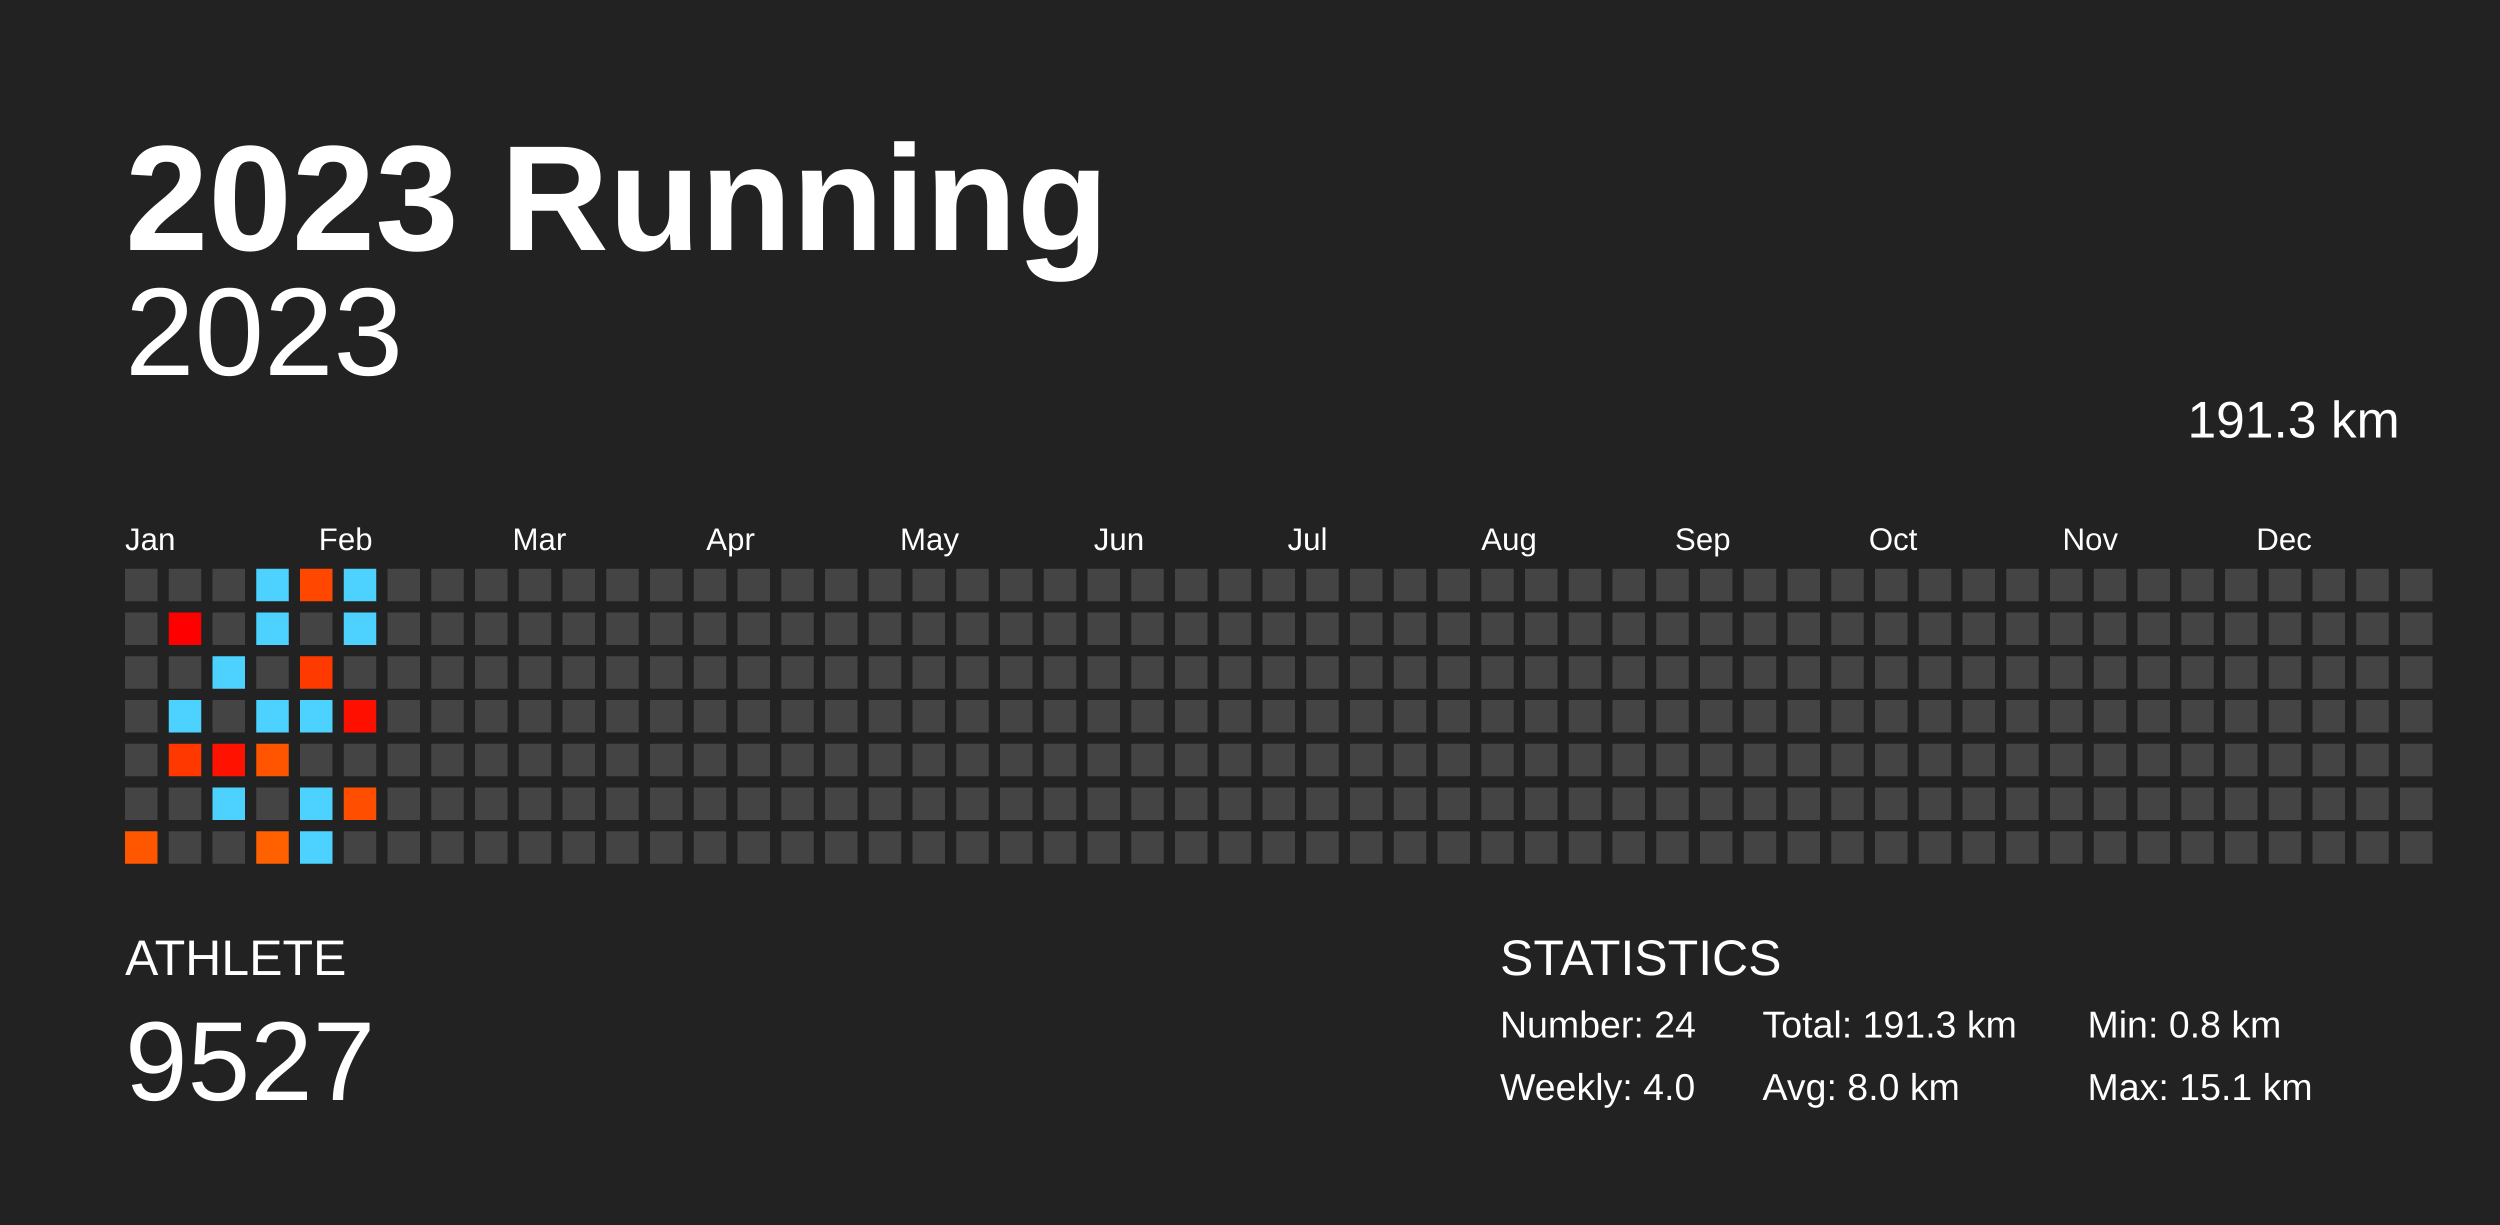
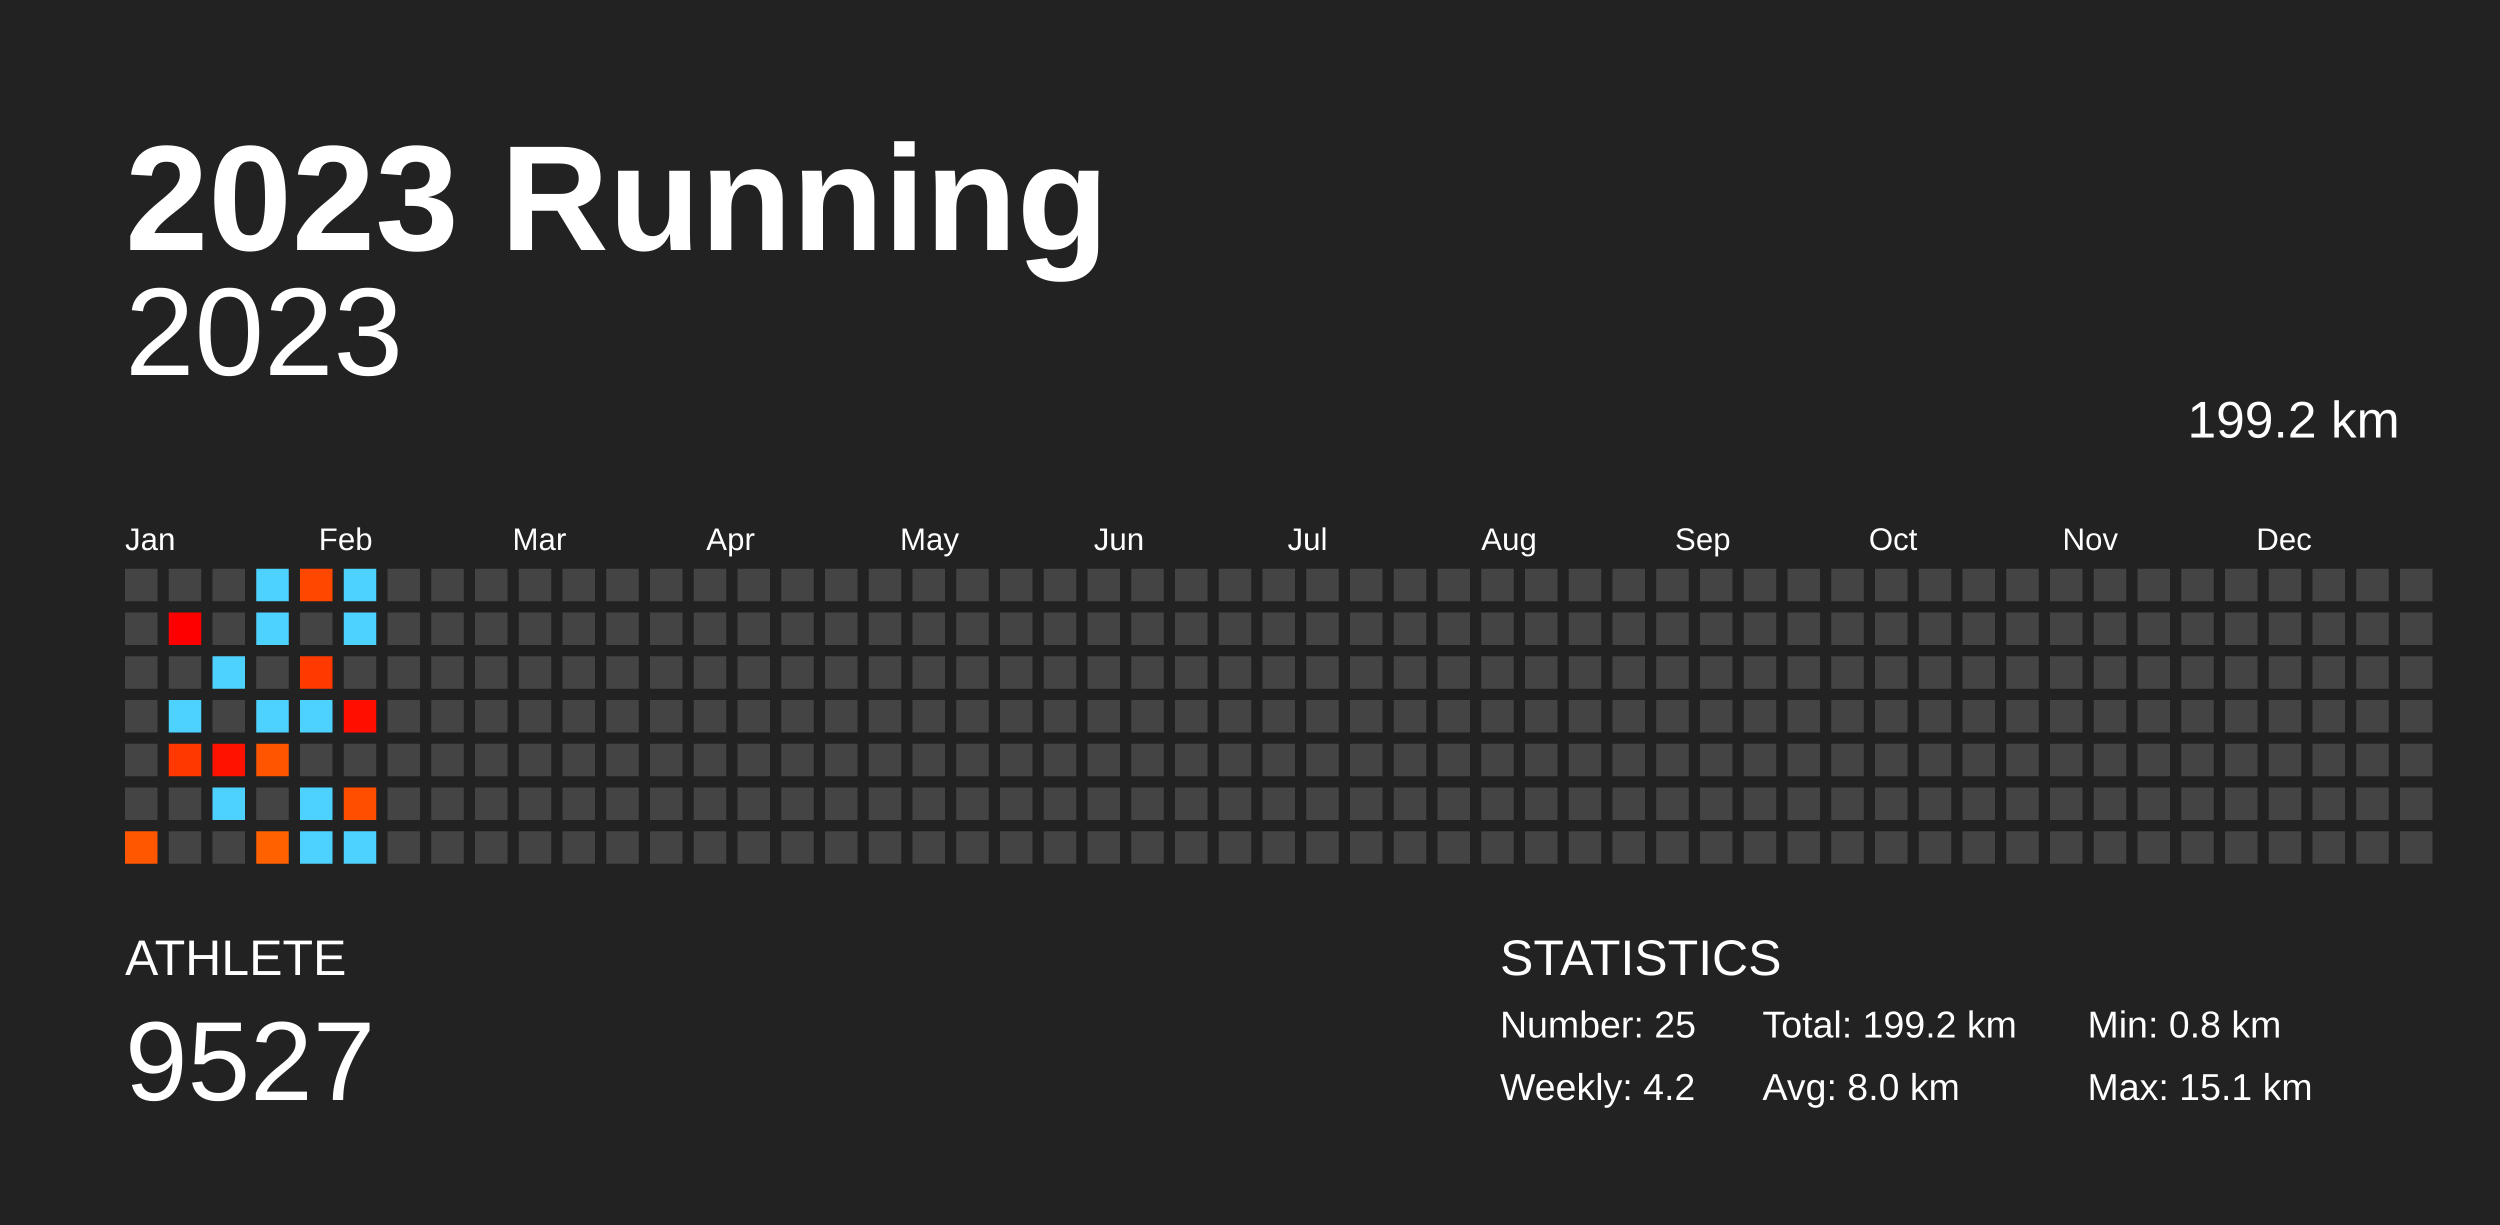
<svg xmlns="http://www.w3.org/2000/svg" baseProfile="full" height="98mm" version="1.1" viewBox="0,0,200,98" width="200mm">
  <defs />
  <rect fill="#222222" height="98" width="200" x="0" y="0" />
  <text fill="#FFFFFF" style="font-size:12px; font-family:Arial; font-weight:bold;" x="10" y="20">2023 Running</text>
  <text fill="#FFFFFF" style="font-size:4px; font-family:Arial" x="10" y="78">ATHLETE</text>
  <text fill="#FFFFFF" style="font-size:9px; font-family:Arial" x="10" y="88">9527</text>
  <text fill="#FFFFFF" style="font-size:4px; font-family:Arial" x="120" y="78">STATISTICS</text>
-   <text fill="#FFFFFF" style="font-size:3px; font-family:Arial" x="120" y="83">Number: 24</text>
-   <text fill="#FFFFFF" style="font-size:3px; font-family:Arial" x="120" y="88">Weekly: 4.0</text>
-   <text fill="#FFFFFF" style="font-size:3px; font-family:Arial" x="141" y="83">Total: 191.3 km</text>
+   <text fill="#FFFFFF" style="font-size:3px; font-family:Arial" x="120" y="83">Number: 25</text>
+   <text fill="#FFFFFF" style="font-size:3px; font-family:Arial" x="120" y="88">Weekly: 4.2</text>
+   <text fill="#FFFFFF" style="font-size:3px; font-family:Arial" x="141" y="83">Total: 199.2 km</text>
  <text fill="#FFFFFF" style="font-size:3px; font-family:Arial" x="141" y="88">Avg: 8.0 km</text>
  <text fill="#FFFFFF" style="font-size:3px; font-family:Arial" x="167" y="83">Min: 0.8 km</text>
  <text fill="#FFFFFF" style="font-size:3px; font-family:Arial" x="167" y="88">Max: 15.1 km</text>
  <text alignment-baseline="hanging" fill="#FFFFFF" style="font-size:10.0px; font-family:Arial;" x="10" y="30">2023</text>
-   <text alignment-baseline="hanging" fill="#FFFFFF" style="font-size:4.125px; font-family:Arial;" x="175" y="35">191.3 km</text>
+   <text alignment-baseline="hanging" fill="#FFFFFF" style="font-size:4.125px; font-family:Arial;" x="175" y="35">199.2 km</text>
  <text fill="#FFFFFF" style="font-size:2.5px; font-family:Arial" x="10.0" y="44">Jan</text>
  <text fill="#FFFFFF" style="font-size:2.5px; font-family:Arial" x="25.5" y="44">Feb</text>
  <text fill="#FFFFFF" style="font-size:2.5px; font-family:Arial" x="41.0" y="44">Mar</text>
  <text fill="#FFFFFF" style="font-size:2.5px; font-family:Arial" x="56.5" y="44">Apr</text>
  <text fill="#FFFFFF" style="font-size:2.5px; font-family:Arial" x="72.0" y="44">May</text>
  <text fill="#FFFFFF" style="font-size:2.5px; font-family:Arial" x="87.5" y="44">Jun</text>
  <text fill="#FFFFFF" style="font-size:2.5px; font-family:Arial" x="103.0" y="44">Jul</text>
  <text fill="#FFFFFF" style="font-size:2.5px; font-family:Arial" x="118.5" y="44">Aug</text>
  <text fill="#FFFFFF" style="font-size:2.5px; font-family:Arial" x="134.0" y="44">Sep</text>
  <text fill="#FFFFFF" style="font-size:2.5px; font-family:Arial" x="149.5" y="44">Oct</text>
  <text fill="#FFFFFF" style="font-size:2.5px; font-family:Arial" x="165.0" y="44">Nov</text>
  <text fill="#FFFFFF" style="font-size:2.5px; font-family:Arial" x="180.5" y="44">Dec</text>
  <rect fill="#444444" height="2.6" width="2.6" x="10.0" y="45.5" />
  <rect fill="#444444" height="2.6" width="2.6" x="10.0" y="49.0" />
  <rect fill="#444444" height="2.6" width="2.6" x="10.0" y="52.5" />
  <rect fill="#444444" height="2.6" width="2.6" x="10.0" y="56.0" />
  <rect fill="#444444" height="2.6" width="2.6" x="10.0" y="59.5" />
  <rect fill="#444444" height="2.6" width="2.6" x="10.0" y="63.0" />
  <rect fill="#ff5600" height="2.6" width="2.6" x="10.0" y="66.5" />
  <rect fill="#444444" height="2.6" width="2.6" x="13.5" y="45.5" />
  <rect fill="#ff0000" height="2.6" width="2.6" x="13.5" y="49.0" />
  <rect fill="#444444" height="2.6" width="2.6" x="13.5" y="52.5" />
  <rect fill="#4dd2ff" height="2.6" width="2.6" x="13.5" y="56.0" />
  <rect fill="#ff3800" height="2.6" width="2.6" x="13.5" y="59.5" />
  <rect fill="#444444" height="2.6" width="2.6" x="13.5" y="63.0" />
  <rect fill="#444444" height="2.6" width="2.6" x="13.5" y="66.5" />
  <rect fill="#444444" height="2.6" width="2.6" x="17.0" y="45.5" />
  <rect fill="#444444" height="2.6" width="2.6" x="17.0" y="49.0" />
  <rect fill="#4dd2ff" height="2.6" width="2.6" x="17.0" y="52.5" />
  <rect fill="#444444" height="2.6" width="2.6" x="17.0" y="56.0" />
  <rect fill="#ff1300" height="2.6" width="2.6" x="17.0" y="59.5" />
  <rect fill="#4dd2ff" height="2.6" width="2.6" x="17.0" y="63.0" />
  <rect fill="#444444" height="2.6" width="2.6" x="17.0" y="66.5" />
  <rect fill="#4dd2ff" height="2.6" width="2.6" x="20.5" y="45.5" />
  <rect fill="#4dd2ff" height="2.6" width="2.6" x="20.5" y="49.0" />
  <rect fill="#444444" height="2.6" width="2.6" x="20.5" y="52.5" />
  <rect fill="#4dd2ff" height="2.6" width="2.6" x="20.5" y="56.0" />
  <rect fill="#ff5500" height="2.6" width="2.6" x="20.5" y="59.5" />
  <rect fill="#444444" height="2.6" width="2.6" x="20.5" y="63.0" />
  <rect fill="#ff6000" height="2.6" width="2.6" x="20.5" y="66.5" />
  <rect fill="#ff4700" height="2.6" width="2.6" x="24.0" y="45.5" />
  <rect fill="#444444" height="2.6" width="2.6" x="24.0" y="49.0" />
  <rect fill="#ff3a00" height="2.6" width="2.6" x="24.0" y="52.5" />
  <rect fill="#4dd2ff" height="2.6" width="2.6" x="24.0" y="56.0" />
  <rect fill="#444444" height="2.6" width="2.6" x="24.0" y="59.5" />
  <rect fill="#4dd2ff" height="2.6" width="2.6" x="24.0" y="63.0" />
  <rect fill="#4dd2ff" height="2.6" width="2.6" x="24.0" y="66.5" />
  <rect fill="#4dd2ff" height="2.6" width="2.6" x="27.5" y="45.5" />
  <rect fill="#4dd2ff" height="2.6" width="2.6" x="27.5" y="49.0" />
  <rect fill="#444444" height="2.6" width="2.6" x="27.5" y="52.5" />
  <rect fill="#ff0f00" height="2.6" width="2.6" x="27.5" y="56.0" />
  <rect fill="#444444" height="2.6" width="2.6" x="27.5" y="59.5" />
  <rect fill="#ff4e00" height="2.6" width="2.6" x="27.5" y="63.0" />
-   <rect fill="#444444" height="2.6" width="2.6" x="27.5" y="66.5" />
+   <rect fill="#4dd2ff" height="2.6" width="2.6" x="27.5" y="66.5" />
  <rect fill="#444444" height="2.6" width="2.6" x="31.0" y="45.5" />
  <rect fill="#444444" height="2.6" width="2.6" x="31.0" y="49.0" />
  <rect fill="#444444" height="2.6" width="2.6" x="31.0" y="52.5" />
  <rect fill="#444444" height="2.6" width="2.6" x="31.0" y="56.0" />
  <rect fill="#444444" height="2.6" width="2.6" x="31.0" y="59.5" />
  <rect fill="#444444" height="2.6" width="2.6" x="31.0" y="63.0" />
  <rect fill="#444444" height="2.6" width="2.6" x="31.0" y="66.5" />
  <rect fill="#444444" height="2.6" width="2.6" x="34.5" y="45.5" />
  <rect fill="#444444" height="2.6" width="2.6" x="34.5" y="49.0" />
  <rect fill="#444444" height="2.6" width="2.6" x="34.5" y="52.5" />
  <rect fill="#444444" height="2.6" width="2.6" x="34.5" y="56.0" />
  <rect fill="#444444" height="2.6" width="2.6" x="34.5" y="59.5" />
  <rect fill="#444444" height="2.6" width="2.6" x="34.5" y="63.0" />
  <rect fill="#444444" height="2.6" width="2.6" x="34.5" y="66.5" />
  <rect fill="#444444" height="2.6" width="2.6" x="38.0" y="45.5" />
  <rect fill="#444444" height="2.6" width="2.6" x="38.0" y="49.0" />
  <rect fill="#444444" height="2.6" width="2.6" x="38.0" y="52.5" />
  <rect fill="#444444" height="2.6" width="2.6" x="38.0" y="56.0" />
  <rect fill="#444444" height="2.6" width="2.6" x="38.0" y="59.5" />
  <rect fill="#444444" height="2.6" width="2.6" x="38.0" y="63.0" />
  <rect fill="#444444" height="2.6" width="2.6" x="38.0" y="66.5" />
  <rect fill="#444444" height="2.6" width="2.6" x="41.5" y="45.5" />
  <rect fill="#444444" height="2.6" width="2.6" x="41.5" y="49.0" />
  <rect fill="#444444" height="2.6" width="2.6" x="41.5" y="52.5" />
  <rect fill="#444444" height="2.6" width="2.6" x="41.5" y="56.0" />
  <rect fill="#444444" height="2.6" width="2.6" x="41.5" y="59.5" />
  <rect fill="#444444" height="2.6" width="2.6" x="41.5" y="63.0" />
  <rect fill="#444444" height="2.6" width="2.6" x="41.5" y="66.5" />
  <rect fill="#444444" height="2.6" width="2.6" x="45.0" y="45.5" />
  <rect fill="#444444" height="2.6" width="2.6" x="45.0" y="49.0" />
  <rect fill="#444444" height="2.6" width="2.6" x="45.0" y="52.5" />
  <rect fill="#444444" height="2.6" width="2.6" x="45.0" y="56.0" />
  <rect fill="#444444" height="2.6" width="2.6" x="45.0" y="59.5" />
  <rect fill="#444444" height="2.6" width="2.6" x="45.0" y="63.0" />
  <rect fill="#444444" height="2.6" width="2.6" x="45.0" y="66.5" />
  <rect fill="#444444" height="2.6" width="2.6" x="48.5" y="45.5" />
  <rect fill="#444444" height="2.6" width="2.6" x="48.5" y="49.0" />
  <rect fill="#444444" height="2.6" width="2.6" x="48.5" y="52.5" />
  <rect fill="#444444" height="2.6" width="2.6" x="48.5" y="56.0" />
  <rect fill="#444444" height="2.6" width="2.6" x="48.5" y="59.5" />
  <rect fill="#444444" height="2.6" width="2.6" x="48.5" y="63.0" />
  <rect fill="#444444" height="2.6" width="2.6" x="48.5" y="66.5" />
  <rect fill="#444444" height="2.6" width="2.6" x="52.0" y="45.5" />
  <rect fill="#444444" height="2.6" width="2.6" x="52.0" y="49.0" />
  <rect fill="#444444" height="2.6" width="2.6" x="52.0" y="52.5" />
  <rect fill="#444444" height="2.6" width="2.6" x="52.0" y="56.0" />
  <rect fill="#444444" height="2.6" width="2.6" x="52.0" y="59.5" />
  <rect fill="#444444" height="2.6" width="2.6" x="52.0" y="63.0" />
  <rect fill="#444444" height="2.6" width="2.6" x="52.0" y="66.5" />
  <rect fill="#444444" height="2.6" width="2.6" x="55.5" y="45.5" />
  <rect fill="#444444" height="2.6" width="2.6" x="55.5" y="49.0" />
  <rect fill="#444444" height="2.6" width="2.6" x="55.5" y="52.5" />
  <rect fill="#444444" height="2.6" width="2.6" x="55.5" y="56.0" />
  <rect fill="#444444" height="2.6" width="2.6" x="55.5" y="59.5" />
  <rect fill="#444444" height="2.6" width="2.6" x="55.5" y="63.0" />
  <rect fill="#444444" height="2.6" width="2.6" x="55.5" y="66.5" />
  <rect fill="#444444" height="2.6" width="2.6" x="59.0" y="45.5" />
  <rect fill="#444444" height="2.6" width="2.6" x="59.0" y="49.0" />
  <rect fill="#444444" height="2.6" width="2.6" x="59.0" y="52.5" />
  <rect fill="#444444" height="2.6" width="2.6" x="59.0" y="56.0" />
  <rect fill="#444444" height="2.6" width="2.6" x="59.0" y="59.5" />
  <rect fill="#444444" height="2.6" width="2.6" x="59.0" y="63.0" />
  <rect fill="#444444" height="2.6" width="2.6" x="59.0" y="66.5" />
  <rect fill="#444444" height="2.6" width="2.6" x="62.5" y="45.5" />
  <rect fill="#444444" height="2.6" width="2.6" x="62.5" y="49.0" />
  <rect fill="#444444" height="2.6" width="2.6" x="62.5" y="52.5" />
  <rect fill="#444444" height="2.6" width="2.6" x="62.5" y="56.0" />
  <rect fill="#444444" height="2.6" width="2.6" x="62.5" y="59.5" />
  <rect fill="#444444" height="2.6" width="2.6" x="62.5" y="63.0" />
  <rect fill="#444444" height="2.6" width="2.6" x="62.5" y="66.5" />
  <rect fill="#444444" height="2.6" width="2.6" x="66.0" y="45.5" />
  <rect fill="#444444" height="2.6" width="2.6" x="66.0" y="49.0" />
  <rect fill="#444444" height="2.6" width="2.6" x="66.0" y="52.5" />
  <rect fill="#444444" height="2.6" width="2.6" x="66.0" y="56.0" />
  <rect fill="#444444" height="2.6" width="2.6" x="66.0" y="59.5" />
  <rect fill="#444444" height="2.6" width="2.6" x="66.0" y="63.0" />
  <rect fill="#444444" height="2.6" width="2.6" x="66.0" y="66.5" />
  <rect fill="#444444" height="2.6" width="2.6" x="69.5" y="45.5" />
  <rect fill="#444444" height="2.6" width="2.6" x="69.5" y="49.0" />
  <rect fill="#444444" height="2.6" width="2.6" x="69.5" y="52.5" />
  <rect fill="#444444" height="2.6" width="2.6" x="69.5" y="56.0" />
  <rect fill="#444444" height="2.6" width="2.6" x="69.5" y="59.5" />
  <rect fill="#444444" height="2.6" width="2.6" x="69.5" y="63.0" />
  <rect fill="#444444" height="2.6" width="2.6" x="69.5" y="66.5" />
  <rect fill="#444444" height="2.6" width="2.6" x="73.0" y="45.5" />
  <rect fill="#444444" height="2.6" width="2.6" x="73.0" y="49.0" />
  <rect fill="#444444" height="2.6" width="2.6" x="73.0" y="52.5" />
  <rect fill="#444444" height="2.6" width="2.6" x="73.0" y="56.0" />
  <rect fill="#444444" height="2.6" width="2.6" x="73.0" y="59.5" />
  <rect fill="#444444" height="2.6" width="2.6" x="73.0" y="63.0" />
  <rect fill="#444444" height="2.6" width="2.6" x="73.0" y="66.5" />
  <rect fill="#444444" height="2.6" width="2.6" x="76.5" y="45.5" />
  <rect fill="#444444" height="2.6" width="2.6" x="76.5" y="49.0" />
  <rect fill="#444444" height="2.6" width="2.6" x="76.5" y="52.5" />
  <rect fill="#444444" height="2.6" width="2.6" x="76.5" y="56.0" />
  <rect fill="#444444" height="2.6" width="2.6" x="76.5" y="59.5" />
  <rect fill="#444444" height="2.6" width="2.6" x="76.5" y="63.0" />
  <rect fill="#444444" height="2.6" width="2.6" x="76.5" y="66.5" />
  <rect fill="#444444" height="2.6" width="2.6" x="80.0" y="45.5" />
  <rect fill="#444444" height="2.6" width="2.6" x="80.0" y="49.0" />
  <rect fill="#444444" height="2.6" width="2.6" x="80.0" y="52.5" />
  <rect fill="#444444" height="2.6" width="2.6" x="80.0" y="56.0" />
  <rect fill="#444444" height="2.6" width="2.6" x="80.0" y="59.5" />
  <rect fill="#444444" height="2.6" width="2.6" x="80.0" y="63.0" />
  <rect fill="#444444" height="2.6" width="2.6" x="80.0" y="66.5" />
  <rect fill="#444444" height="2.6" width="2.6" x="83.5" y="45.5" />
  <rect fill="#444444" height="2.6" width="2.6" x="83.5" y="49.0" />
  <rect fill="#444444" height="2.6" width="2.6" x="83.5" y="52.5" />
  <rect fill="#444444" height="2.6" width="2.6" x="83.5" y="56.0" />
  <rect fill="#444444" height="2.6" width="2.6" x="83.5" y="59.5" />
  <rect fill="#444444" height="2.6" width="2.6" x="83.5" y="63.0" />
  <rect fill="#444444" height="2.6" width="2.6" x="83.5" y="66.5" />
  <rect fill="#444444" height="2.6" width="2.6" x="87.0" y="45.5" />
  <rect fill="#444444" height="2.6" width="2.6" x="87.0" y="49.0" />
  <rect fill="#444444" height="2.6" width="2.6" x="87.0" y="52.5" />
  <rect fill="#444444" height="2.6" width="2.6" x="87.0" y="56.0" />
  <rect fill="#444444" height="2.6" width="2.6" x="87.0" y="59.5" />
  <rect fill="#444444" height="2.6" width="2.6" x="87.0" y="63.0" />
  <rect fill="#444444" height="2.6" width="2.6" x="87.0" y="66.5" />
  <rect fill="#444444" height="2.6" width="2.6" x="90.5" y="45.5" />
  <rect fill="#444444" height="2.6" width="2.6" x="90.5" y="49.0" />
  <rect fill="#444444" height="2.6" width="2.6" x="90.5" y="52.5" />
  <rect fill="#444444" height="2.6" width="2.6" x="90.5" y="56.0" />
  <rect fill="#444444" height="2.6" width="2.6" x="90.5" y="59.5" />
  <rect fill="#444444" height="2.6" width="2.6" x="90.5" y="63.0" />
  <rect fill="#444444" height="2.6" width="2.6" x="90.5" y="66.5" />
  <rect fill="#444444" height="2.6" width="2.6" x="94.0" y="45.5" />
  <rect fill="#444444" height="2.6" width="2.6" x="94.0" y="49.0" />
  <rect fill="#444444" height="2.6" width="2.6" x="94.0" y="52.5" />
  <rect fill="#444444" height="2.6" width="2.6" x="94.0" y="56.0" />
  <rect fill="#444444" height="2.6" width="2.6" x="94.0" y="59.5" />
  <rect fill="#444444" height="2.6" width="2.6" x="94.0" y="63.0" />
  <rect fill="#444444" height="2.6" width="2.6" x="94.0" y="66.5" />
  <rect fill="#444444" height="2.6" width="2.6" x="97.5" y="45.5" />
  <rect fill="#444444" height="2.6" width="2.6" x="97.5" y="49.0" />
  <rect fill="#444444" height="2.6" width="2.6" x="97.5" y="52.5" />
  <rect fill="#444444" height="2.6" width="2.6" x="97.5" y="56.0" />
  <rect fill="#444444" height="2.6" width="2.6" x="97.5" y="59.5" />
  <rect fill="#444444" height="2.6" width="2.6" x="97.5" y="63.0" />
  <rect fill="#444444" height="2.6" width="2.6" x="97.5" y="66.5" />
  <rect fill="#444444" height="2.6" width="2.6" x="101.0" y="45.5" />
  <rect fill="#444444" height="2.6" width="2.6" x="101.0" y="49.0" />
  <rect fill="#444444" height="2.6" width="2.6" x="101.0" y="52.5" />
  <rect fill="#444444" height="2.6" width="2.6" x="101.0" y="56.0" />
  <rect fill="#444444" height="2.6" width="2.6" x="101.0" y="59.5" />
  <rect fill="#444444" height="2.6" width="2.6" x="101.0" y="63.0" />
  <rect fill="#444444" height="2.6" width="2.6" x="101.0" y="66.5" />
  <rect fill="#444444" height="2.6" width="2.6" x="104.5" y="45.5" />
  <rect fill="#444444" height="2.6" width="2.6" x="104.5" y="49.0" />
  <rect fill="#444444" height="2.6" width="2.6" x="104.5" y="52.5" />
  <rect fill="#444444" height="2.6" width="2.6" x="104.5" y="56.0" />
  <rect fill="#444444" height="2.6" width="2.6" x="104.5" y="59.5" />
  <rect fill="#444444" height="2.6" width="2.6" x="104.5" y="63.0" />
  <rect fill="#444444" height="2.6" width="2.6" x="104.5" y="66.5" />
  <rect fill="#444444" height="2.6" width="2.6" x="108.0" y="45.5" />
  <rect fill="#444444" height="2.6" width="2.6" x="108.0" y="49.0" />
  <rect fill="#444444" height="2.6" width="2.6" x="108.0" y="52.5" />
  <rect fill="#444444" height="2.6" width="2.6" x="108.0" y="56.0" />
  <rect fill="#444444" height="2.6" width="2.6" x="108.0" y="59.5" />
  <rect fill="#444444" height="2.6" width="2.6" x="108.0" y="63.0" />
  <rect fill="#444444" height="2.6" width="2.6" x="108.0" y="66.5" />
  <rect fill="#444444" height="2.6" width="2.6" x="111.5" y="45.5" />
  <rect fill="#444444" height="2.6" width="2.6" x="111.5" y="49.0" />
  <rect fill="#444444" height="2.6" width="2.6" x="111.5" y="52.5" />
  <rect fill="#444444" height="2.6" width="2.6" x="111.5" y="56.0" />
  <rect fill="#444444" height="2.6" width="2.6" x="111.5" y="59.5" />
  <rect fill="#444444" height="2.6" width="2.6" x="111.5" y="63.0" />
  <rect fill="#444444" height="2.6" width="2.6" x="111.5" y="66.5" />
  <rect fill="#444444" height="2.6" width="2.6" x="115.0" y="45.5" />
  <rect fill="#444444" height="2.6" width="2.6" x="115.0" y="49.0" />
  <rect fill="#444444" height="2.6" width="2.6" x="115.0" y="52.5" />
  <rect fill="#444444" height="2.6" width="2.6" x="115.0" y="56.0" />
  <rect fill="#444444" height="2.6" width="2.6" x="115.0" y="59.5" />
  <rect fill="#444444" height="2.6" width="2.6" x="115.0" y="63.0" />
  <rect fill="#444444" height="2.6" width="2.6" x="115.0" y="66.5" />
  <rect fill="#444444" height="2.6" width="2.6" x="118.5" y="45.5" />
  <rect fill="#444444" height="2.6" width="2.6" x="118.5" y="49.0" />
  <rect fill="#444444" height="2.6" width="2.6" x="118.5" y="52.5" />
  <rect fill="#444444" height="2.6" width="2.6" x="118.5" y="56.0" />
  <rect fill="#444444" height="2.6" width="2.6" x="118.5" y="59.5" />
  <rect fill="#444444" height="2.6" width="2.6" x="118.5" y="63.0" />
  <rect fill="#444444" height="2.6" width="2.6" x="118.5" y="66.5" />
  <rect fill="#444444" height="2.6" width="2.6" x="122.0" y="45.5" />
  <rect fill="#444444" height="2.6" width="2.6" x="122.0" y="49.0" />
  <rect fill="#444444" height="2.6" width="2.6" x="122.0" y="52.5" />
  <rect fill="#444444" height="2.6" width="2.6" x="122.0" y="56.0" />
  <rect fill="#444444" height="2.6" width="2.6" x="122.0" y="59.5" />
  <rect fill="#444444" height="2.6" width="2.6" x="122.0" y="63.0" />
  <rect fill="#444444" height="2.6" width="2.6" x="122.0" y="66.5" />
  <rect fill="#444444" height="2.6" width="2.6" x="125.5" y="45.5" />
  <rect fill="#444444" height="2.6" width="2.6" x="125.5" y="49.0" />
  <rect fill="#444444" height="2.6" width="2.6" x="125.5" y="52.5" />
  <rect fill="#444444" height="2.6" width="2.6" x="125.5" y="56.0" />
  <rect fill="#444444" height="2.6" width="2.6" x="125.5" y="59.5" />
  <rect fill="#444444" height="2.6" width="2.6" x="125.5" y="63.0" />
  <rect fill="#444444" height="2.6" width="2.6" x="125.5" y="66.5" />
  <rect fill="#444444" height="2.6" width="2.6" x="129.0" y="45.5" />
  <rect fill="#444444" height="2.6" width="2.6" x="129.0" y="49.0" />
  <rect fill="#444444" height="2.6" width="2.6" x="129.0" y="52.5" />
  <rect fill="#444444" height="2.6" width="2.6" x="129.0" y="56.0" />
  <rect fill="#444444" height="2.6" width="2.6" x="129.0" y="59.5" />
  <rect fill="#444444" height="2.6" width="2.6" x="129.0" y="63.0" />
  <rect fill="#444444" height="2.6" width="2.6" x="129.0" y="66.5" />
  <rect fill="#444444" height="2.6" width="2.6" x="132.5" y="45.5" />
  <rect fill="#444444" height="2.6" width="2.6" x="132.5" y="49.0" />
  <rect fill="#444444" height="2.6" width="2.6" x="132.5" y="52.5" />
  <rect fill="#444444" height="2.6" width="2.6" x="132.5" y="56.0" />
  <rect fill="#444444" height="2.6" width="2.6" x="132.5" y="59.5" />
  <rect fill="#444444" height="2.6" width="2.6" x="132.5" y="63.0" />
  <rect fill="#444444" height="2.6" width="2.6" x="132.5" y="66.5" />
  <rect fill="#444444" height="2.6" width="2.6" x="136.0" y="45.5" />
  <rect fill="#444444" height="2.6" width="2.6" x="136.0" y="49.0" />
  <rect fill="#444444" height="2.6" width="2.6" x="136.0" y="52.5" />
  <rect fill="#444444" height="2.6" width="2.6" x="136.0" y="56.0" />
  <rect fill="#444444" height="2.6" width="2.6" x="136.0" y="59.5" />
  <rect fill="#444444" height="2.6" width="2.6" x="136.0" y="63.0" />
  <rect fill="#444444" height="2.6" width="2.6" x="136.0" y="66.5" />
  <rect fill="#444444" height="2.6" width="2.6" x="139.5" y="45.5" />
  <rect fill="#444444" height="2.6" width="2.6" x="139.5" y="49.0" />
  <rect fill="#444444" height="2.6" width="2.6" x="139.5" y="52.5" />
  <rect fill="#444444" height="2.6" width="2.6" x="139.5" y="56.0" />
  <rect fill="#444444" height="2.6" width="2.6" x="139.5" y="59.5" />
  <rect fill="#444444" height="2.6" width="2.6" x="139.5" y="63.0" />
  <rect fill="#444444" height="2.6" width="2.6" x="139.5" y="66.5" />
  <rect fill="#444444" height="2.6" width="2.6" x="143.0" y="45.5" />
  <rect fill="#444444" height="2.6" width="2.6" x="143.0" y="49.0" />
  <rect fill="#444444" height="2.6" width="2.6" x="143.0" y="52.5" />
  <rect fill="#444444" height="2.6" width="2.6" x="143.0" y="56.0" />
  <rect fill="#444444" height="2.6" width="2.6" x="143.0" y="59.5" />
  <rect fill="#444444" height="2.6" width="2.6" x="143.0" y="63.0" />
  <rect fill="#444444" height="2.6" width="2.6" x="143.0" y="66.5" />
  <rect fill="#444444" height="2.6" width="2.6" x="146.5" y="45.5" />
  <rect fill="#444444" height="2.6" width="2.6" x="146.5" y="49.0" />
  <rect fill="#444444" height="2.6" width="2.6" x="146.5" y="52.5" />
  <rect fill="#444444" height="2.6" width="2.6" x="146.5" y="56.0" />
  <rect fill="#444444" height="2.6" width="2.6" x="146.5" y="59.5" />
  <rect fill="#444444" height="2.6" width="2.6" x="146.5" y="63.0" />
  <rect fill="#444444" height="2.6" width="2.6" x="146.5" y="66.5" />
  <rect fill="#444444" height="2.6" width="2.6" x="150.0" y="45.5" />
  <rect fill="#444444" height="2.6" width="2.6" x="150.0" y="49.0" />
  <rect fill="#444444" height="2.6" width="2.6" x="150.0" y="52.5" />
  <rect fill="#444444" height="2.6" width="2.6" x="150.0" y="56.0" />
  <rect fill="#444444" height="2.6" width="2.6" x="150.0" y="59.5" />
  <rect fill="#444444" height="2.6" width="2.6" x="150.0" y="63.0" />
  <rect fill="#444444" height="2.6" width="2.6" x="150.0" y="66.5" />
  <rect fill="#444444" height="2.6" width="2.6" x="153.5" y="45.5" />
  <rect fill="#444444" height="2.6" width="2.6" x="153.5" y="49.0" />
  <rect fill="#444444" height="2.6" width="2.6" x="153.5" y="52.5" />
  <rect fill="#444444" height="2.6" width="2.6" x="153.5" y="56.0" />
  <rect fill="#444444" height="2.6" width="2.6" x="153.5" y="59.5" />
  <rect fill="#444444" height="2.6" width="2.6" x="153.5" y="63.0" />
  <rect fill="#444444" height="2.6" width="2.6" x="153.5" y="66.5" />
  <rect fill="#444444" height="2.6" width="2.6" x="157.0" y="45.5" />
  <rect fill="#444444" height="2.6" width="2.6" x="157.0" y="49.0" />
  <rect fill="#444444" height="2.6" width="2.6" x="157.0" y="52.5" />
  <rect fill="#444444" height="2.6" width="2.6" x="157.0" y="56.0" />
  <rect fill="#444444" height="2.6" width="2.6" x="157.0" y="59.5" />
  <rect fill="#444444" height="2.6" width="2.6" x="157.0" y="63.0" />
  <rect fill="#444444" height="2.6" width="2.6" x="157.0" y="66.5" />
  <rect fill="#444444" height="2.6" width="2.6" x="160.5" y="45.5" />
  <rect fill="#444444" height="2.6" width="2.6" x="160.5" y="49.0" />
  <rect fill="#444444" height="2.6" width="2.6" x="160.5" y="52.5" />
  <rect fill="#444444" height="2.6" width="2.6" x="160.5" y="56.0" />
  <rect fill="#444444" height="2.6" width="2.6" x="160.5" y="59.5" />
  <rect fill="#444444" height="2.6" width="2.6" x="160.5" y="63.0" />
  <rect fill="#444444" height="2.6" width="2.6" x="160.5" y="66.5" />
  <rect fill="#444444" height="2.6" width="2.6" x="164.0" y="45.5" />
  <rect fill="#444444" height="2.6" width="2.6" x="164.0" y="49.0" />
  <rect fill="#444444" height="2.6" width="2.6" x="164.0" y="52.5" />
  <rect fill="#444444" height="2.6" width="2.6" x="164.0" y="56.0" />
  <rect fill="#444444" height="2.6" width="2.6" x="164.0" y="59.5" />
  <rect fill="#444444" height="2.6" width="2.6" x="164.0" y="63.0" />
  <rect fill="#444444" height="2.6" width="2.6" x="164.0" y="66.5" />
  <rect fill="#444444" height="2.6" width="2.6" x="167.5" y="45.5" />
  <rect fill="#444444" height="2.6" width="2.6" x="167.5" y="49.0" />
  <rect fill="#444444" height="2.6" width="2.6" x="167.5" y="52.5" />
  <rect fill="#444444" height="2.6" width="2.6" x="167.5" y="56.0" />
  <rect fill="#444444" height="2.6" width="2.6" x="167.5" y="59.5" />
  <rect fill="#444444" height="2.6" width="2.6" x="167.5" y="63.0" />
  <rect fill="#444444" height="2.6" width="2.6" x="167.5" y="66.5" />
  <rect fill="#444444" height="2.6" width="2.6" x="171.0" y="45.5" />
  <rect fill="#444444" height="2.6" width="2.6" x="171.0" y="49.0" />
  <rect fill="#444444" height="2.6" width="2.6" x="171.0" y="52.5" />
  <rect fill="#444444" height="2.6" width="2.6" x="171.0" y="56.0" />
  <rect fill="#444444" height="2.6" width="2.6" x="171.0" y="59.5" />
  <rect fill="#444444" height="2.6" width="2.6" x="171.0" y="63.0" />
  <rect fill="#444444" height="2.6" width="2.6" x="171.0" y="66.5" />
  <rect fill="#444444" height="2.6" width="2.6" x="174.5" y="45.5" />
  <rect fill="#444444" height="2.6" width="2.6" x="174.5" y="49.0" />
  <rect fill="#444444" height="2.6" width="2.6" x="174.5" y="52.5" />
  <rect fill="#444444" height="2.6" width="2.6" x="174.5" y="56.0" />
  <rect fill="#444444" height="2.6" width="2.6" x="174.5" y="59.5" />
  <rect fill="#444444" height="2.6" width="2.6" x="174.5" y="63.0" />
  <rect fill="#444444" height="2.6" width="2.6" x="174.5" y="66.5" />
  <rect fill="#444444" height="2.6" width="2.6" x="178.0" y="45.5" />
  <rect fill="#444444" height="2.6" width="2.6" x="178.0" y="49.0" />
  <rect fill="#444444" height="2.6" width="2.6" x="178.0" y="52.5" />
  <rect fill="#444444" height="2.6" width="2.6" x="178.0" y="56.0" />
  <rect fill="#444444" height="2.6" width="2.6" x="178.0" y="59.5" />
  <rect fill="#444444" height="2.6" width="2.6" x="178.0" y="63.0" />
  <rect fill="#444444" height="2.6" width="2.6" x="178.0" y="66.5" />
  <rect fill="#444444" height="2.6" width="2.6" x="181.5" y="45.5" />
  <rect fill="#444444" height="2.6" width="2.6" x="181.5" y="49.0" />
  <rect fill="#444444" height="2.6" width="2.6" x="181.5" y="52.5" />
  <rect fill="#444444" height="2.6" width="2.6" x="181.5" y="56.0" />
  <rect fill="#444444" height="2.6" width="2.6" x="181.5" y="59.5" />
  <rect fill="#444444" height="2.6" width="2.6" x="181.5" y="63.0" />
  <rect fill="#444444" height="2.6" width="2.6" x="181.5" y="66.5" />
  <rect fill="#444444" height="2.6" width="2.6" x="185.0" y="45.5" />
  <rect fill="#444444" height="2.6" width="2.6" x="185.0" y="49.0" />
  <rect fill="#444444" height="2.6" width="2.6" x="185.0" y="52.5" />
  <rect fill="#444444" height="2.6" width="2.6" x="185.0" y="56.0" />
  <rect fill="#444444" height="2.6" width="2.6" x="185.0" y="59.5" />
  <rect fill="#444444" height="2.6" width="2.6" x="185.0" y="63.0" />
  <rect fill="#444444" height="2.6" width="2.6" x="185.0" y="66.5" />
  <rect fill="#444444" height="2.6" width="2.6" x="188.5" y="45.5" />
  <rect fill="#444444" height="2.6" width="2.6" x="188.5" y="49.0" />
  <rect fill="#444444" height="2.6" width="2.6" x="188.5" y="52.5" />
  <rect fill="#444444" height="2.6" width="2.6" x="188.5" y="56.0" />
  <rect fill="#444444" height="2.6" width="2.6" x="188.5" y="59.5" />
  <rect fill="#444444" height="2.6" width="2.6" x="188.5" y="63.0" />
  <rect fill="#444444" height="2.6" width="2.6" x="188.5" y="66.5" />
  <rect fill="#444444" height="2.6" width="2.6" x="192.0" y="45.5" />
  <rect fill="#444444" height="2.6" width="2.6" x="192.0" y="49.0" />
  <rect fill="#444444" height="2.6" width="2.6" x="192.0" y="52.5" />
  <rect fill="#444444" height="2.6" width="2.6" x="192.0" y="56.0" />
  <rect fill="#444444" height="2.6" width="2.6" x="192.0" y="59.5" />
  <rect fill="#444444" height="2.6" width="2.6" x="192.0" y="63.0" />
  <rect fill="#444444" height="2.6" width="2.6" x="192.0" y="66.5" />
</svg>
